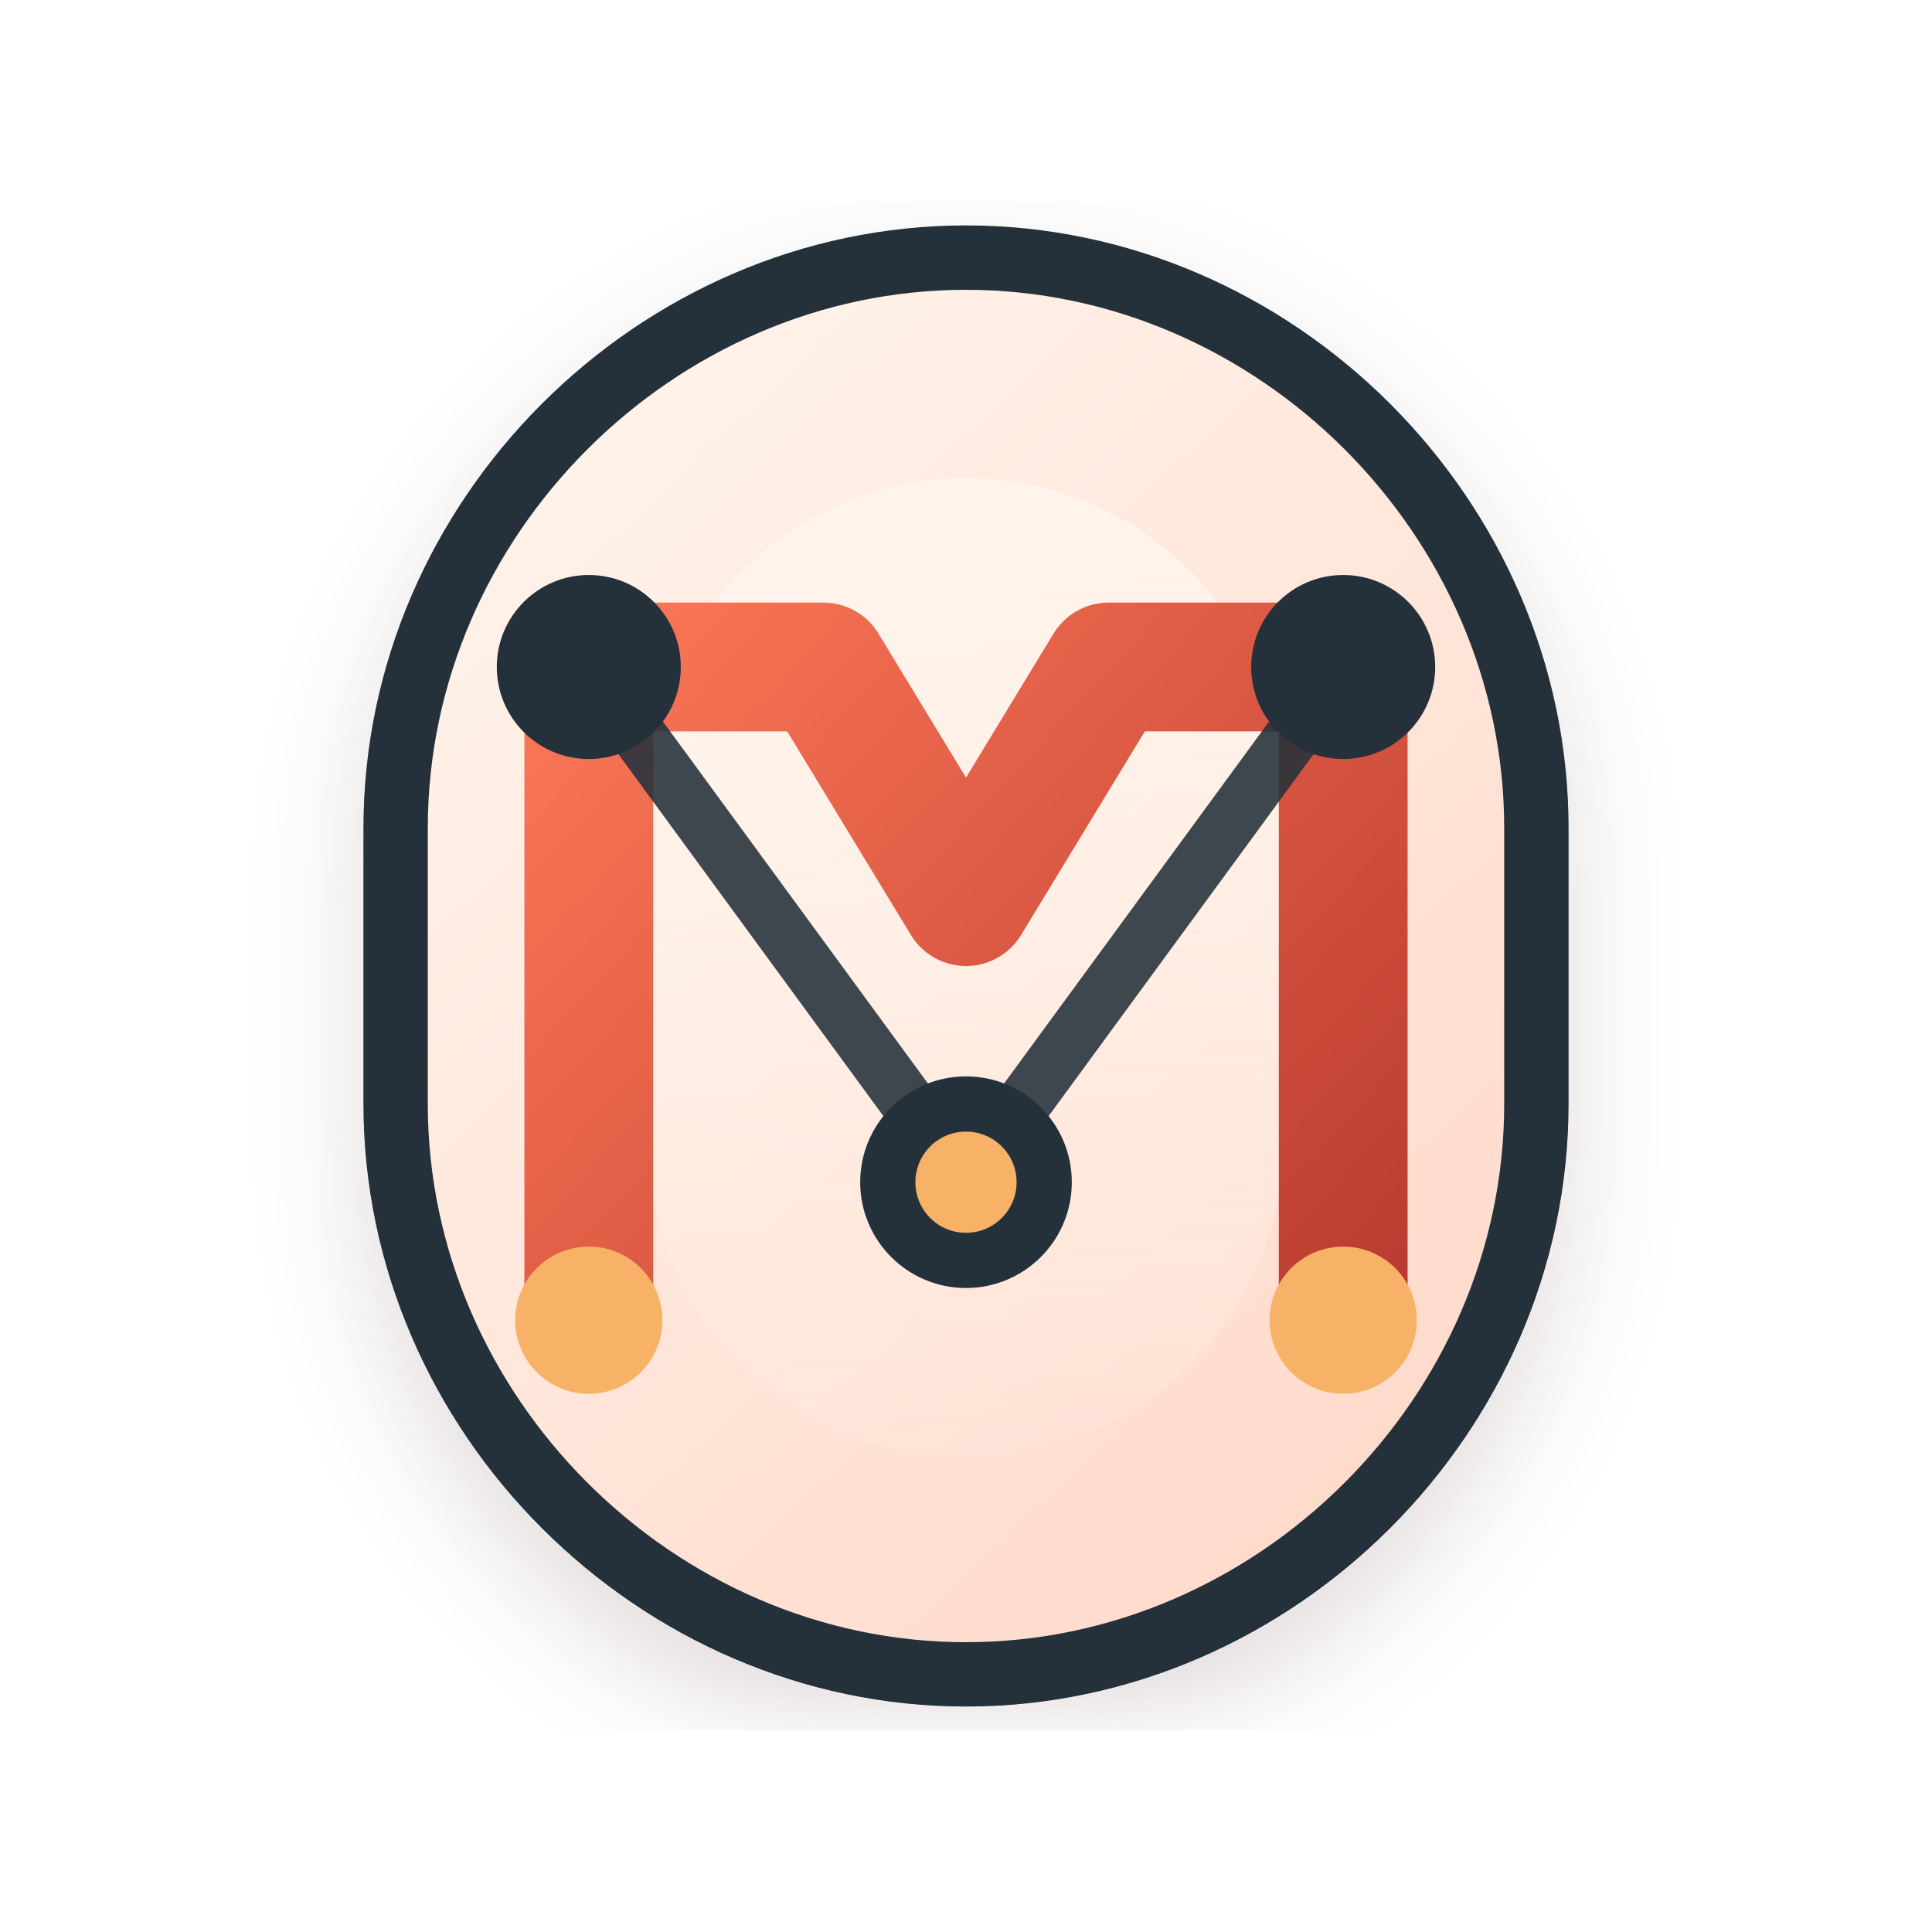
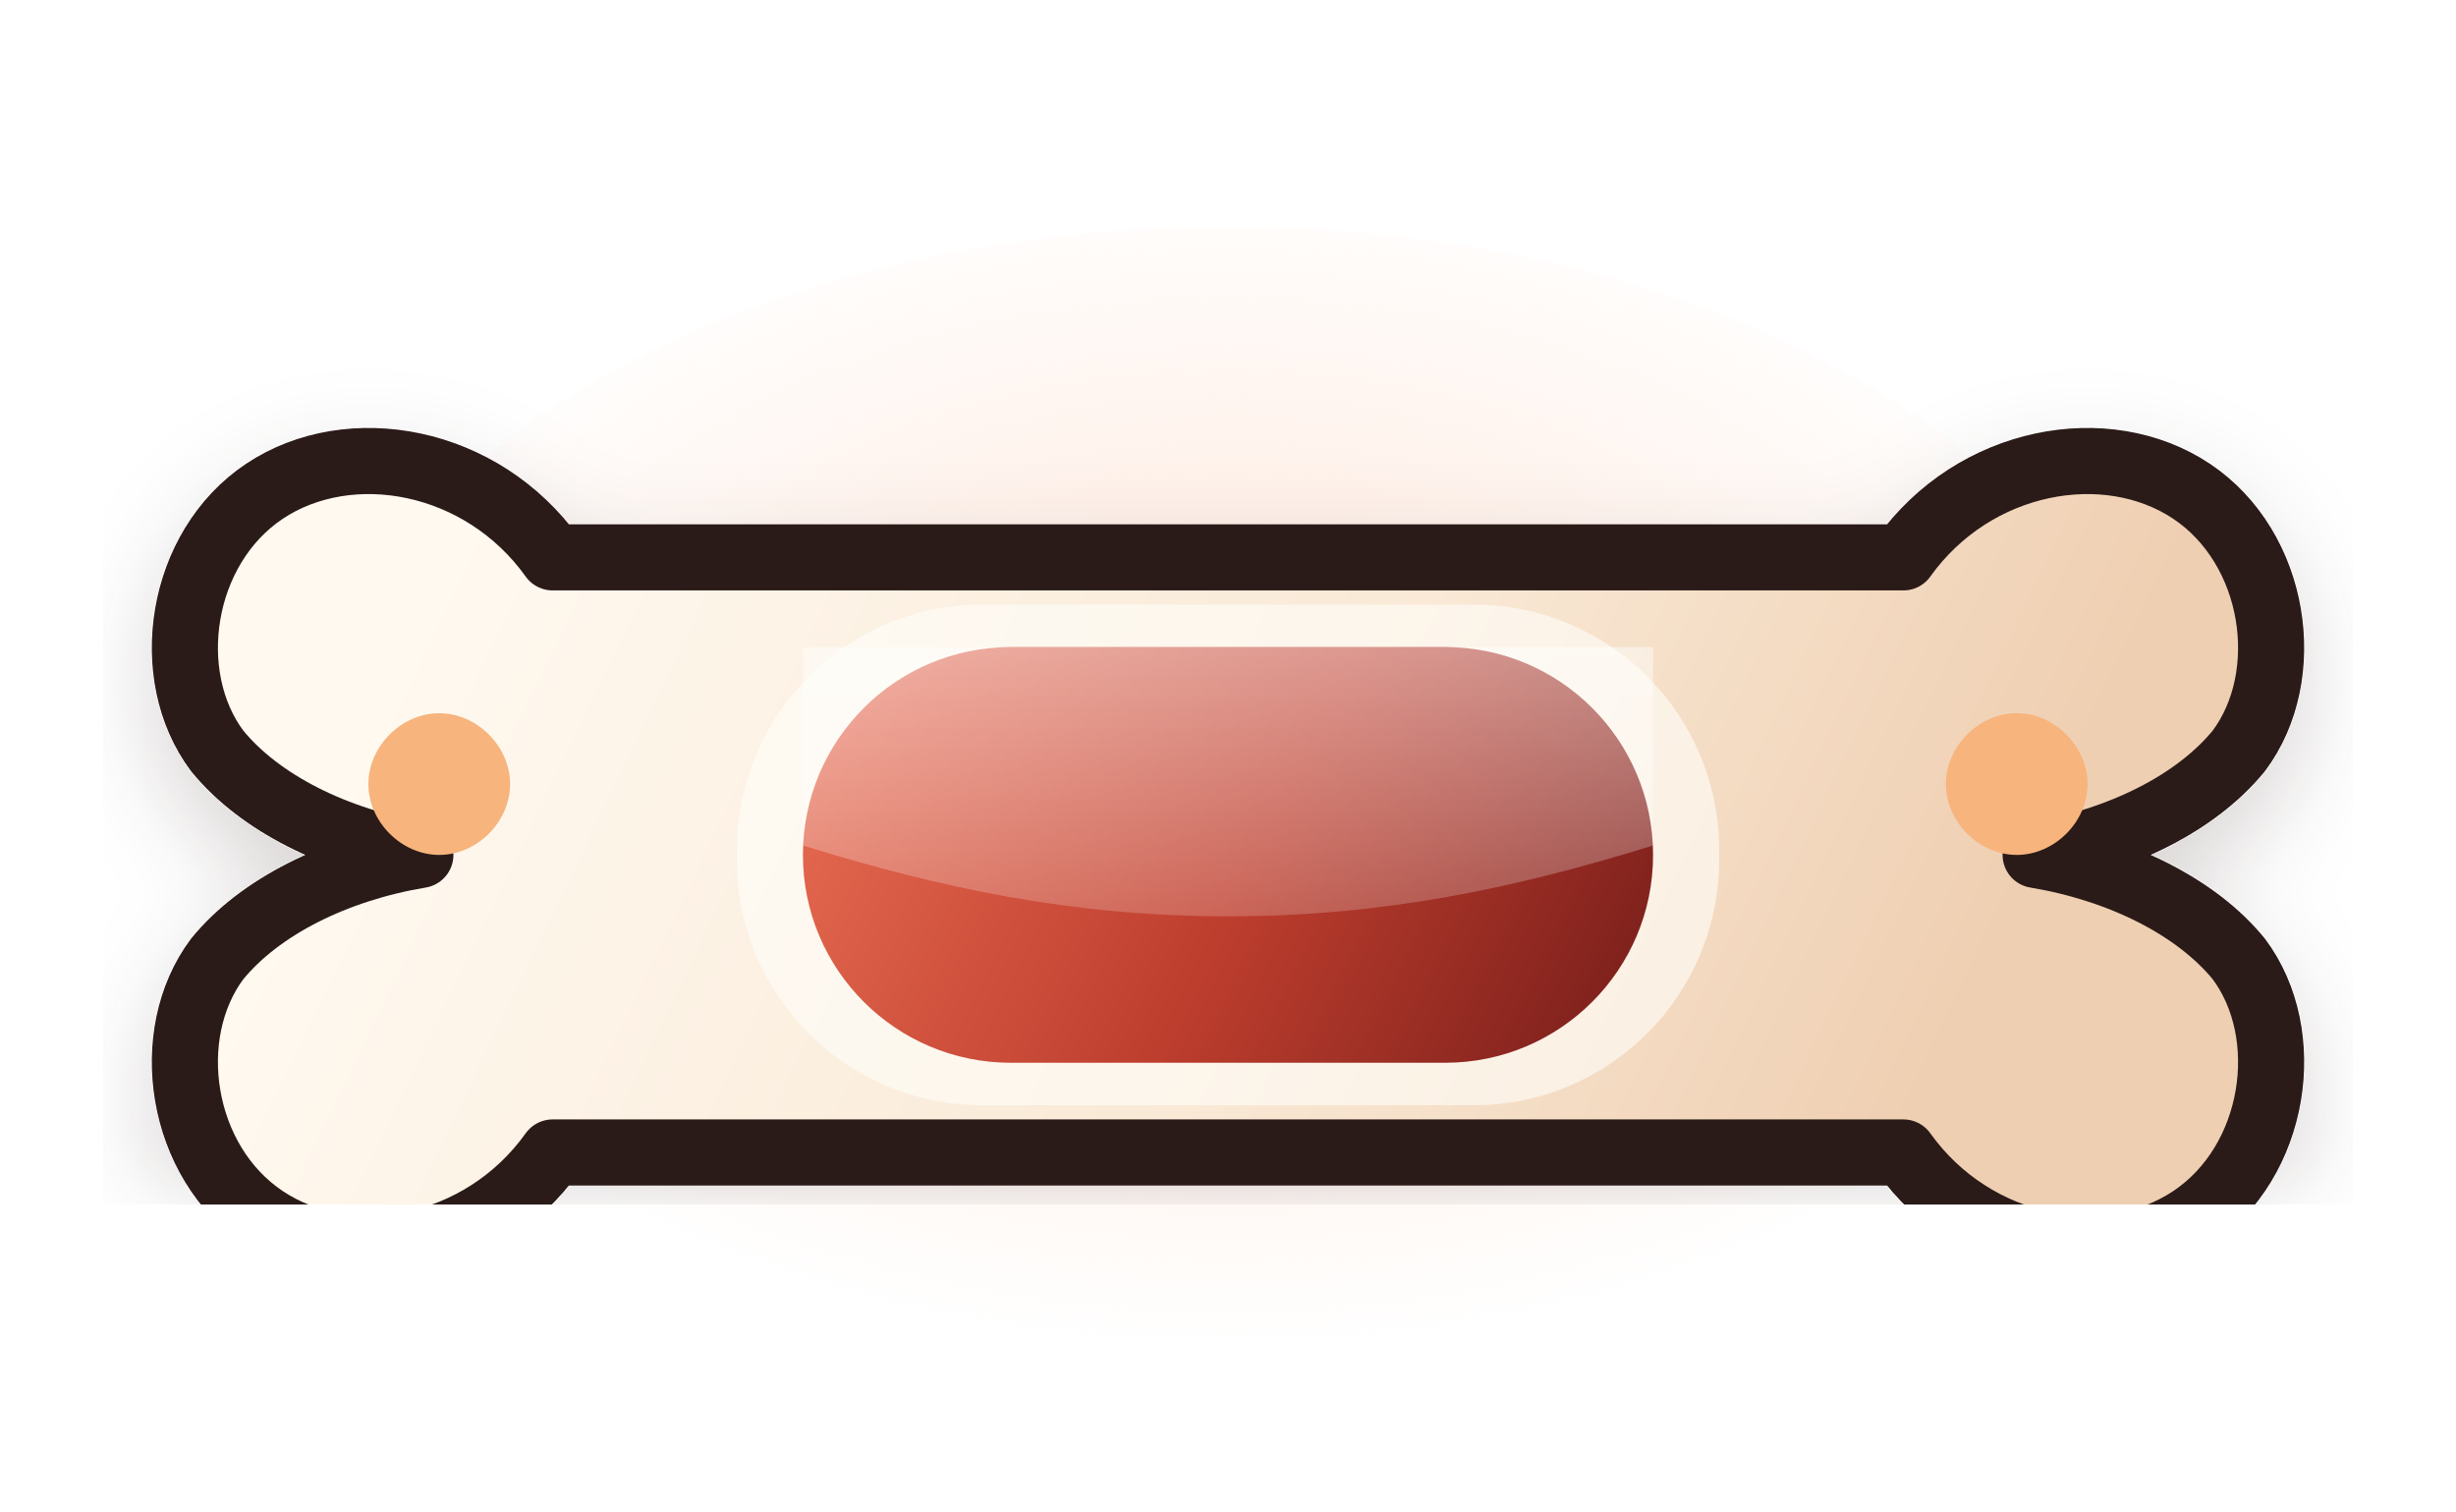
- <svg xmlns="http://www.w3.org/2000/svg" width="420" height="420" viewBox="0 0 420 420" fill="none" role="img" aria-labelledby="title desc">
+ <svg xmlns="http://www.w3.org/2000/svg" width="520" height="320" viewBox="0 0 520 320" fill="none" role="img" aria-labelledby="title desc">
  <defs>
-     <linearGradient id="shell" x1="90" y1="82" x2="330" y2="338" gradientUnits="userSpaceOnUse">
-       <stop stop-color="#FFF5ED" />
-       <stop offset="1" stop-color="#FFD8C8" />
+     <radialGradient id="halo" cx="0" cy="0" r="1" gradientUnits="userSpaceOnUse" gradientTransform="translate(260 160) rotate(90) scale(126 204)">
+       <stop stop-color="#FFE7DA" />
+       <stop offset="1" stop-color="#FFE7DA" stop-opacity="0" />
+     </radialGradient>
+     <linearGradient id="bone" x1="98" y1="108" x2="397" y2="252" gradientUnits="userSpaceOnUse">
+       <stop stop-color="#FFF9F0" />
+       <stop offset="0.58" stop-color="#F9E9D6" />
+       <stop offset="1" stop-color="#EFCFB2" />
    </linearGradient>
-     <linearGradient id="core" x1="122" y1="124" x2="301" y2="289" gradientUnits="userSpaceOnUse">
-       <stop stop-color="#FF7A59" />
-       <stop offset="1" stop-color="#B93A2F" />
+     <linearGradient id="marrow" x1="174" y1="132" x2="343" y2="217" gradientUnits="userSpaceOnUse">
+       <stop stop-color="#E96E54" />
+       <stop offset="0.55" stop-color="#BE3E2E" />
+       <stop offset="1" stop-color="#7D201C" />
    </linearGradient>
-     <linearGradient id="glow" x1="210" y1="104" x2="210" y2="316" gradientUnits="userSpaceOnUse">
-       <stop stop-color="#FFF5ED" stop-opacity="0.92" />
-       <stop offset="1" stop-color="#FFF5ED" stop-opacity="0.12" />
+     <linearGradient id="highlight" x1="260" y1="126" x2="260" y2="236" gradientUnits="userSpaceOnUse">
+       <stop stop-color="#FFFFFF" stop-opacity="0.72" />
+       <stop offset="1" stop-color="#FFFFFF" stop-opacity="0" />
    </linearGradient>
-     <filter id="shadow" x="48" y="44" width="324" height="332" filterUnits="userSpaceOnUse" color-interpolation-filters="sRGB">
+     <filter id="shadow" x="22" y="65" width="476" height="190" filterUnits="userSpaceOnUse" color-interpolation-filters="sRGB">
      <feFlood flood-opacity="0" result="BackgroundImageFix" />
      <feColorMatrix in="SourceAlpha" type="matrix" values="0 0 0 0 0 0 0 0 0 0 0 0 0 0 0 0 0 0 127 0" result="hardAlpha" />
-       <feOffset dy="10" />
-       <feGaussianBlur stdDeviation="12" />
+       <feOffset dy="8" />
+       <feGaussianBlur stdDeviation="10" />
      <feComposite in2="hardAlpha" operator="out" />
-       <feColorMatrix type="matrix" values="0 0 0 0 0.287 0 0 0 0 0.133 0 0 0 0 0.106 0 0 0 0.16 0" />
-       <feBlend mode="normal" in2="BackgroundImageFix" result="effect1_dropShadow_1_6" />
-       <feBlend mode="normal" in="SourceGraphic" in2="effect1_dropShadow_1_6" result="shape" />
+       <feColorMatrix type="matrix" values="0 0 0 0 0.18 0 0 0 0 0.102 0 0 0 0 0.086 0 0 0 0.18 0" />
+       <feBlend mode="normal" in2="BackgroundImageFix" result="effect1_dropShadow_1_1" />
+       <feBlend mode="normal" in="SourceGraphic" in2="effect1_dropShadow_1_1" result="shape" />
    </filter>
  </defs>
+   <ellipse cx="260" cy="166" rx="194" ry="118" fill="url(#halo)" />
  <g filter="url(#shadow)">
-     <path d="M210 56C277.379 56 334 112.621 334 180V240C334 307.379 277.379 364 210 364C142.621 364 86 307.379 86 240V180C86 112.621 142.621 56 210 56Z" fill="url(#shell)" />
-     <path d="M210 56C277.379 56 334 112.621 334 180V240C334 307.379 277.379 364 210 364C142.621 364 86 307.379 86 240V180C86 112.621 142.621 56 210 56Z" stroke="#24313A" stroke-width="14" />
-     <path d="M210 104C248.108 104 279 134.892 279 173V248C279 286.108 248.108 317 210 317C171.892 317 141 286.108 141 248V173C141 134.892 171.892 104 210 104Z" fill="url(#glow)" />
-     <path d="M128 287V145L179 145L210 196L241 145H292V287" stroke="url(#core)" stroke-width="28" stroke-linecap="round" stroke-linejoin="round" />
-     <path d="M128 145L210 257L292 145" stroke="#24313A" stroke-width="12" stroke-linecap="round" stroke-linejoin="round" opacity="0.88" />
-     <circle cx="128" cy="145" r="20" fill="#24313A" />
-     <circle cx="292" cy="145" r="20" fill="#24313A" />
-     <circle cx="210" cy="257" r="23" fill="#24313A" />
-     <circle cx="128" cy="287" r="16" fill="#F7B267" />
-     <circle cx="292" cy="287" r="16" fill="#F7B267" />
-     <circle cx="210" cy="257" r="11" fill="#F7B267" />
+     <path d="M117 118C102 97 74 92 56 104C38 116 34 143 46 159C55 170 71 178 89 181C71 184 55 192 46 203C34 219 38 246 56 258C74 270 102 265 117 244H403C418 265 446 270 464 258C482 246 486 219 474 203C465 192 449 184 431 181C449 178 465 170 474 159C486 143 482 116 464 104C446 92 418 97 403 118H117Z" fill="url(#bone)" />
+     <path d="M117 118C102 97 74 92 56 104C38 116 34 143 46 159C55 170 71 178 89 181C71 184 55 192 46 203C34 219 38 246 56 258C74 270 102 265 117 244H403C418 265 446 270 464 258C482 246 486 219 474 203C465 192 449 184 431 181C449 178 465 170 474 159C486 143 482 116 464 104C446 92 418 97 403 118H117Z" stroke="#2A1B18" stroke-width="14" stroke-linejoin="round" />
+     <rect x="156" y="128" width="208" height="106" rx="52" fill="#FFFDF8" opacity="0.62" />
+     <rect x="170" y="137" width="180" height="88" rx="44" fill="url(#marrow)" />
+     <path d="M170 137H350V179C321 188 293 194 260 194C227 194 199 188 170 179V137Z" fill="url(#highlight)" opacity="0.72" />
+     <path d="M93 181C101 181 108 174 108 166C108 158 101 151 93 151C85 151 78 158 78 166C78 174 85 181 93 181Z" fill="#F7B47D" />
+     <path d="M427 181C435 181 442 174 442 166C442 158 435 151 427 151C419 151 412 158 412 166C412 174 419 181 427 181Z" fill="#F7B47D" />
  </g>
</svg>
